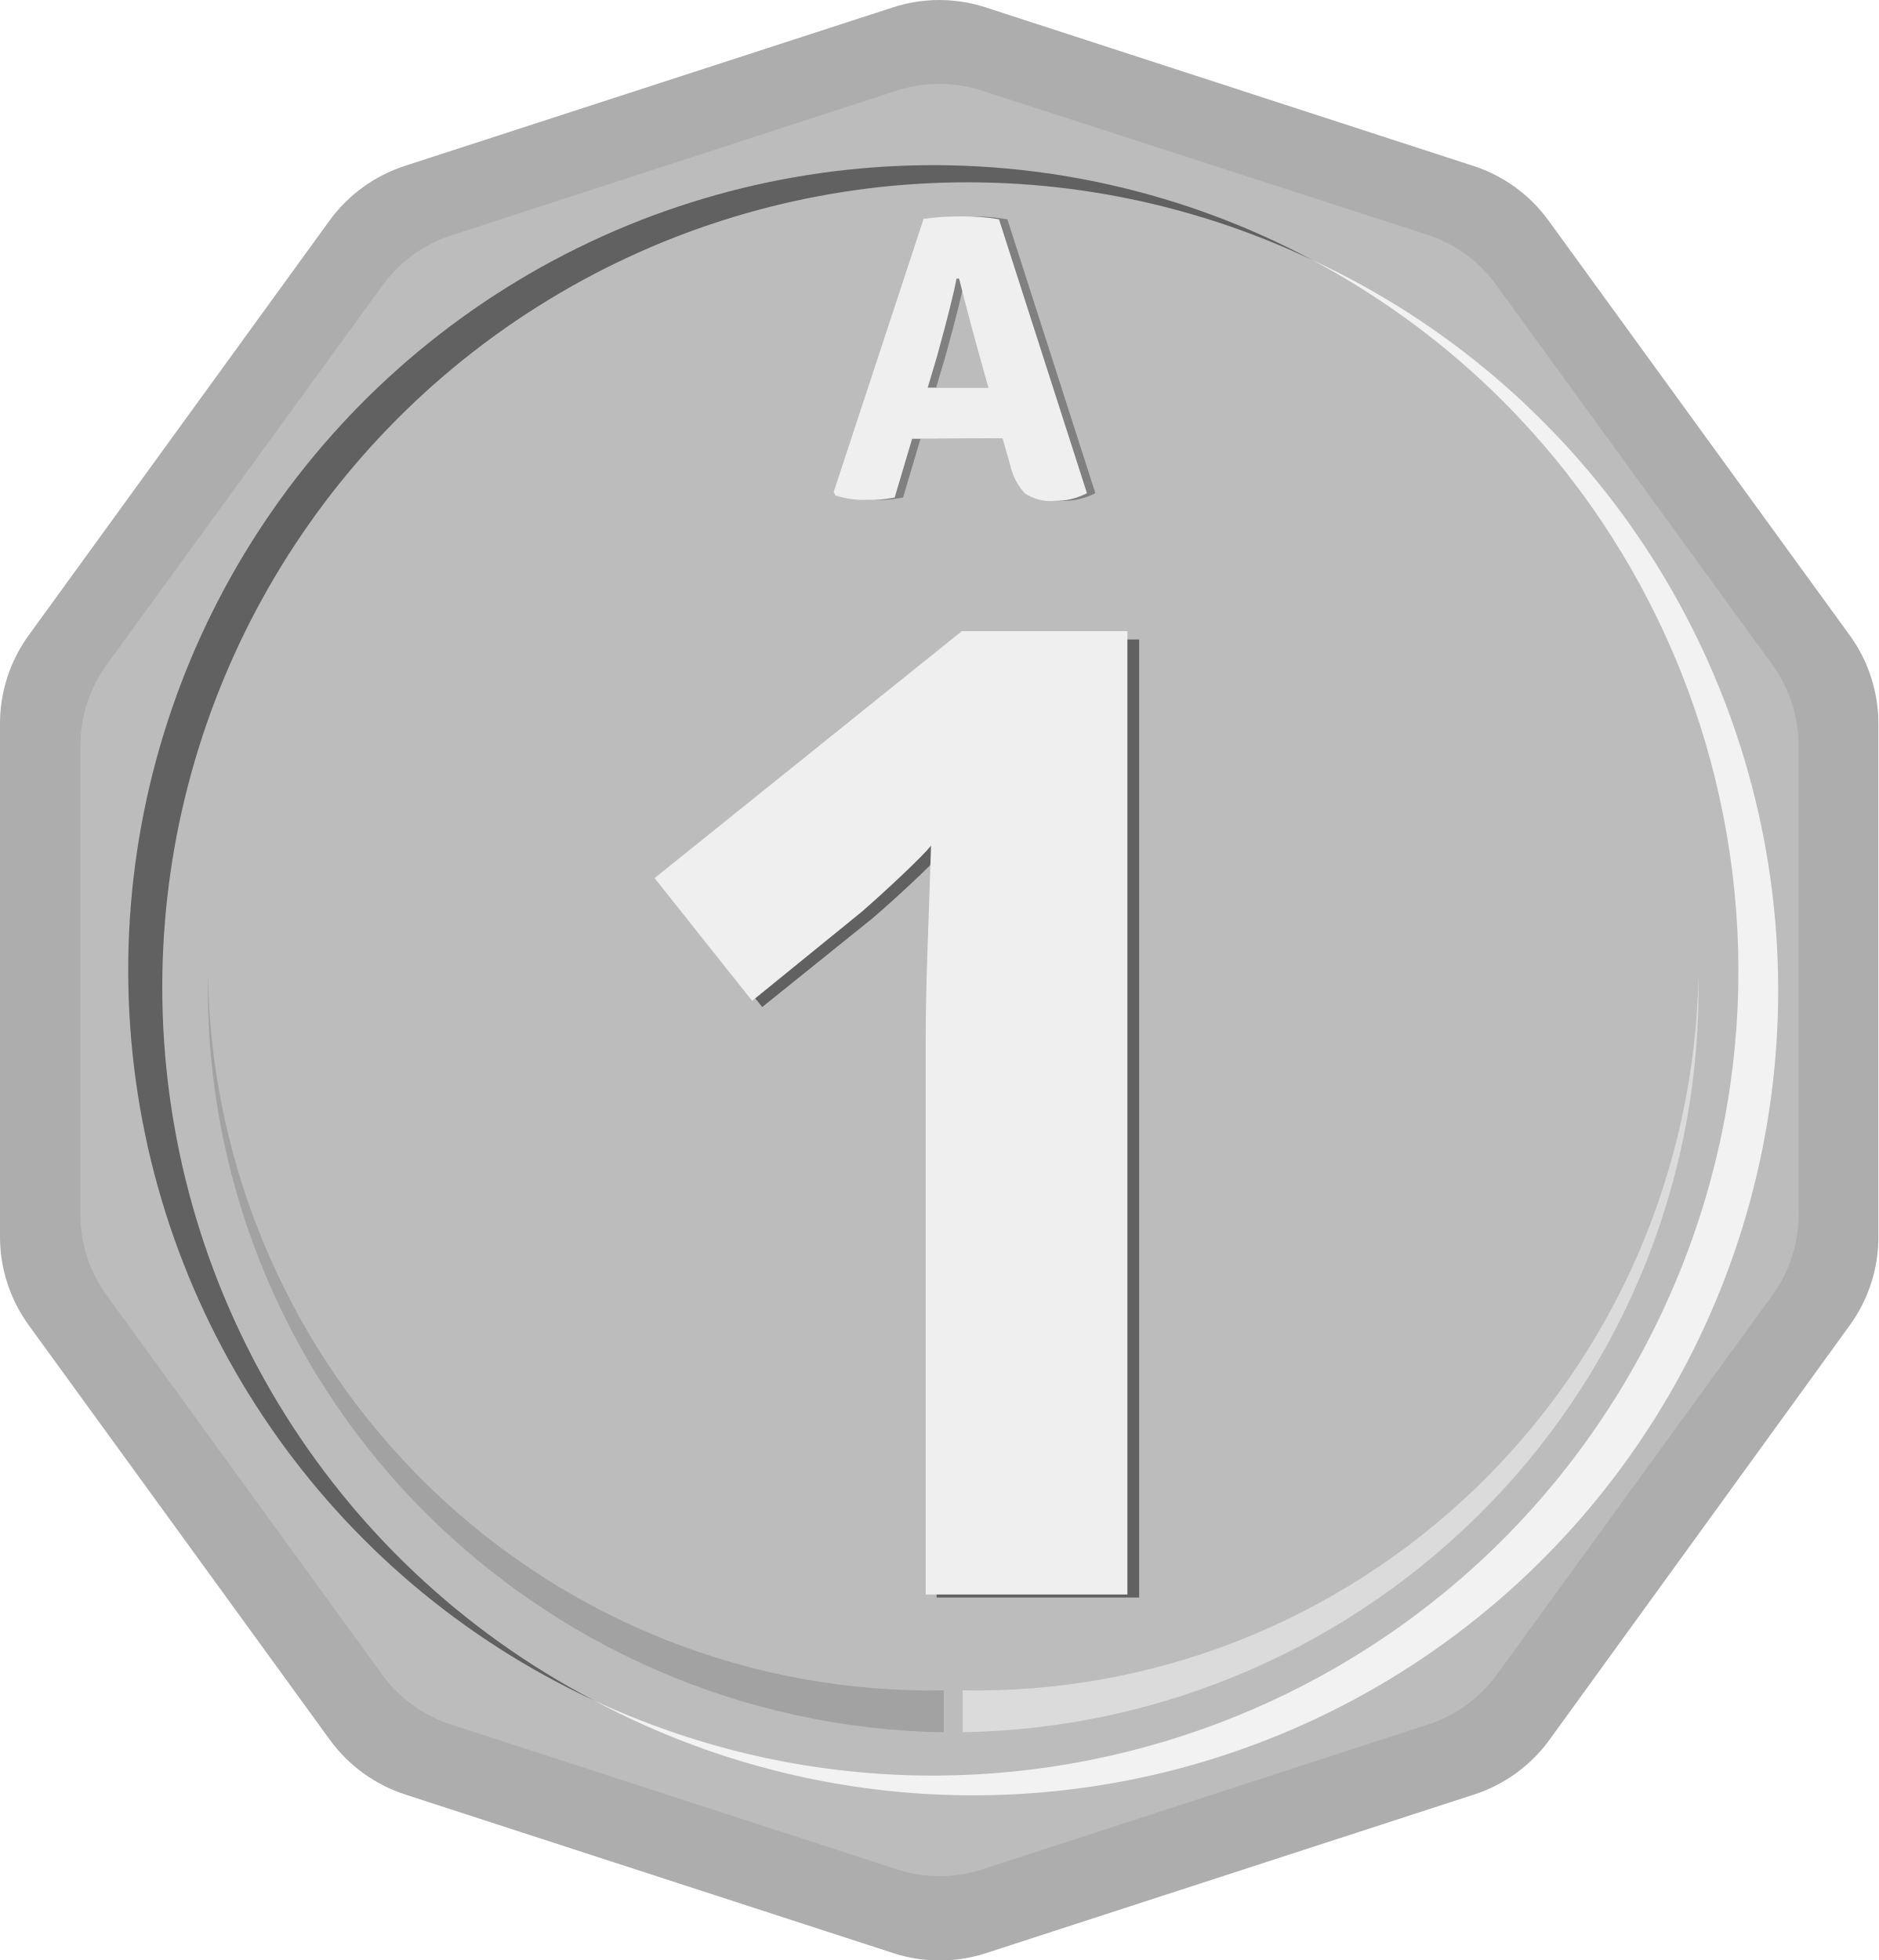
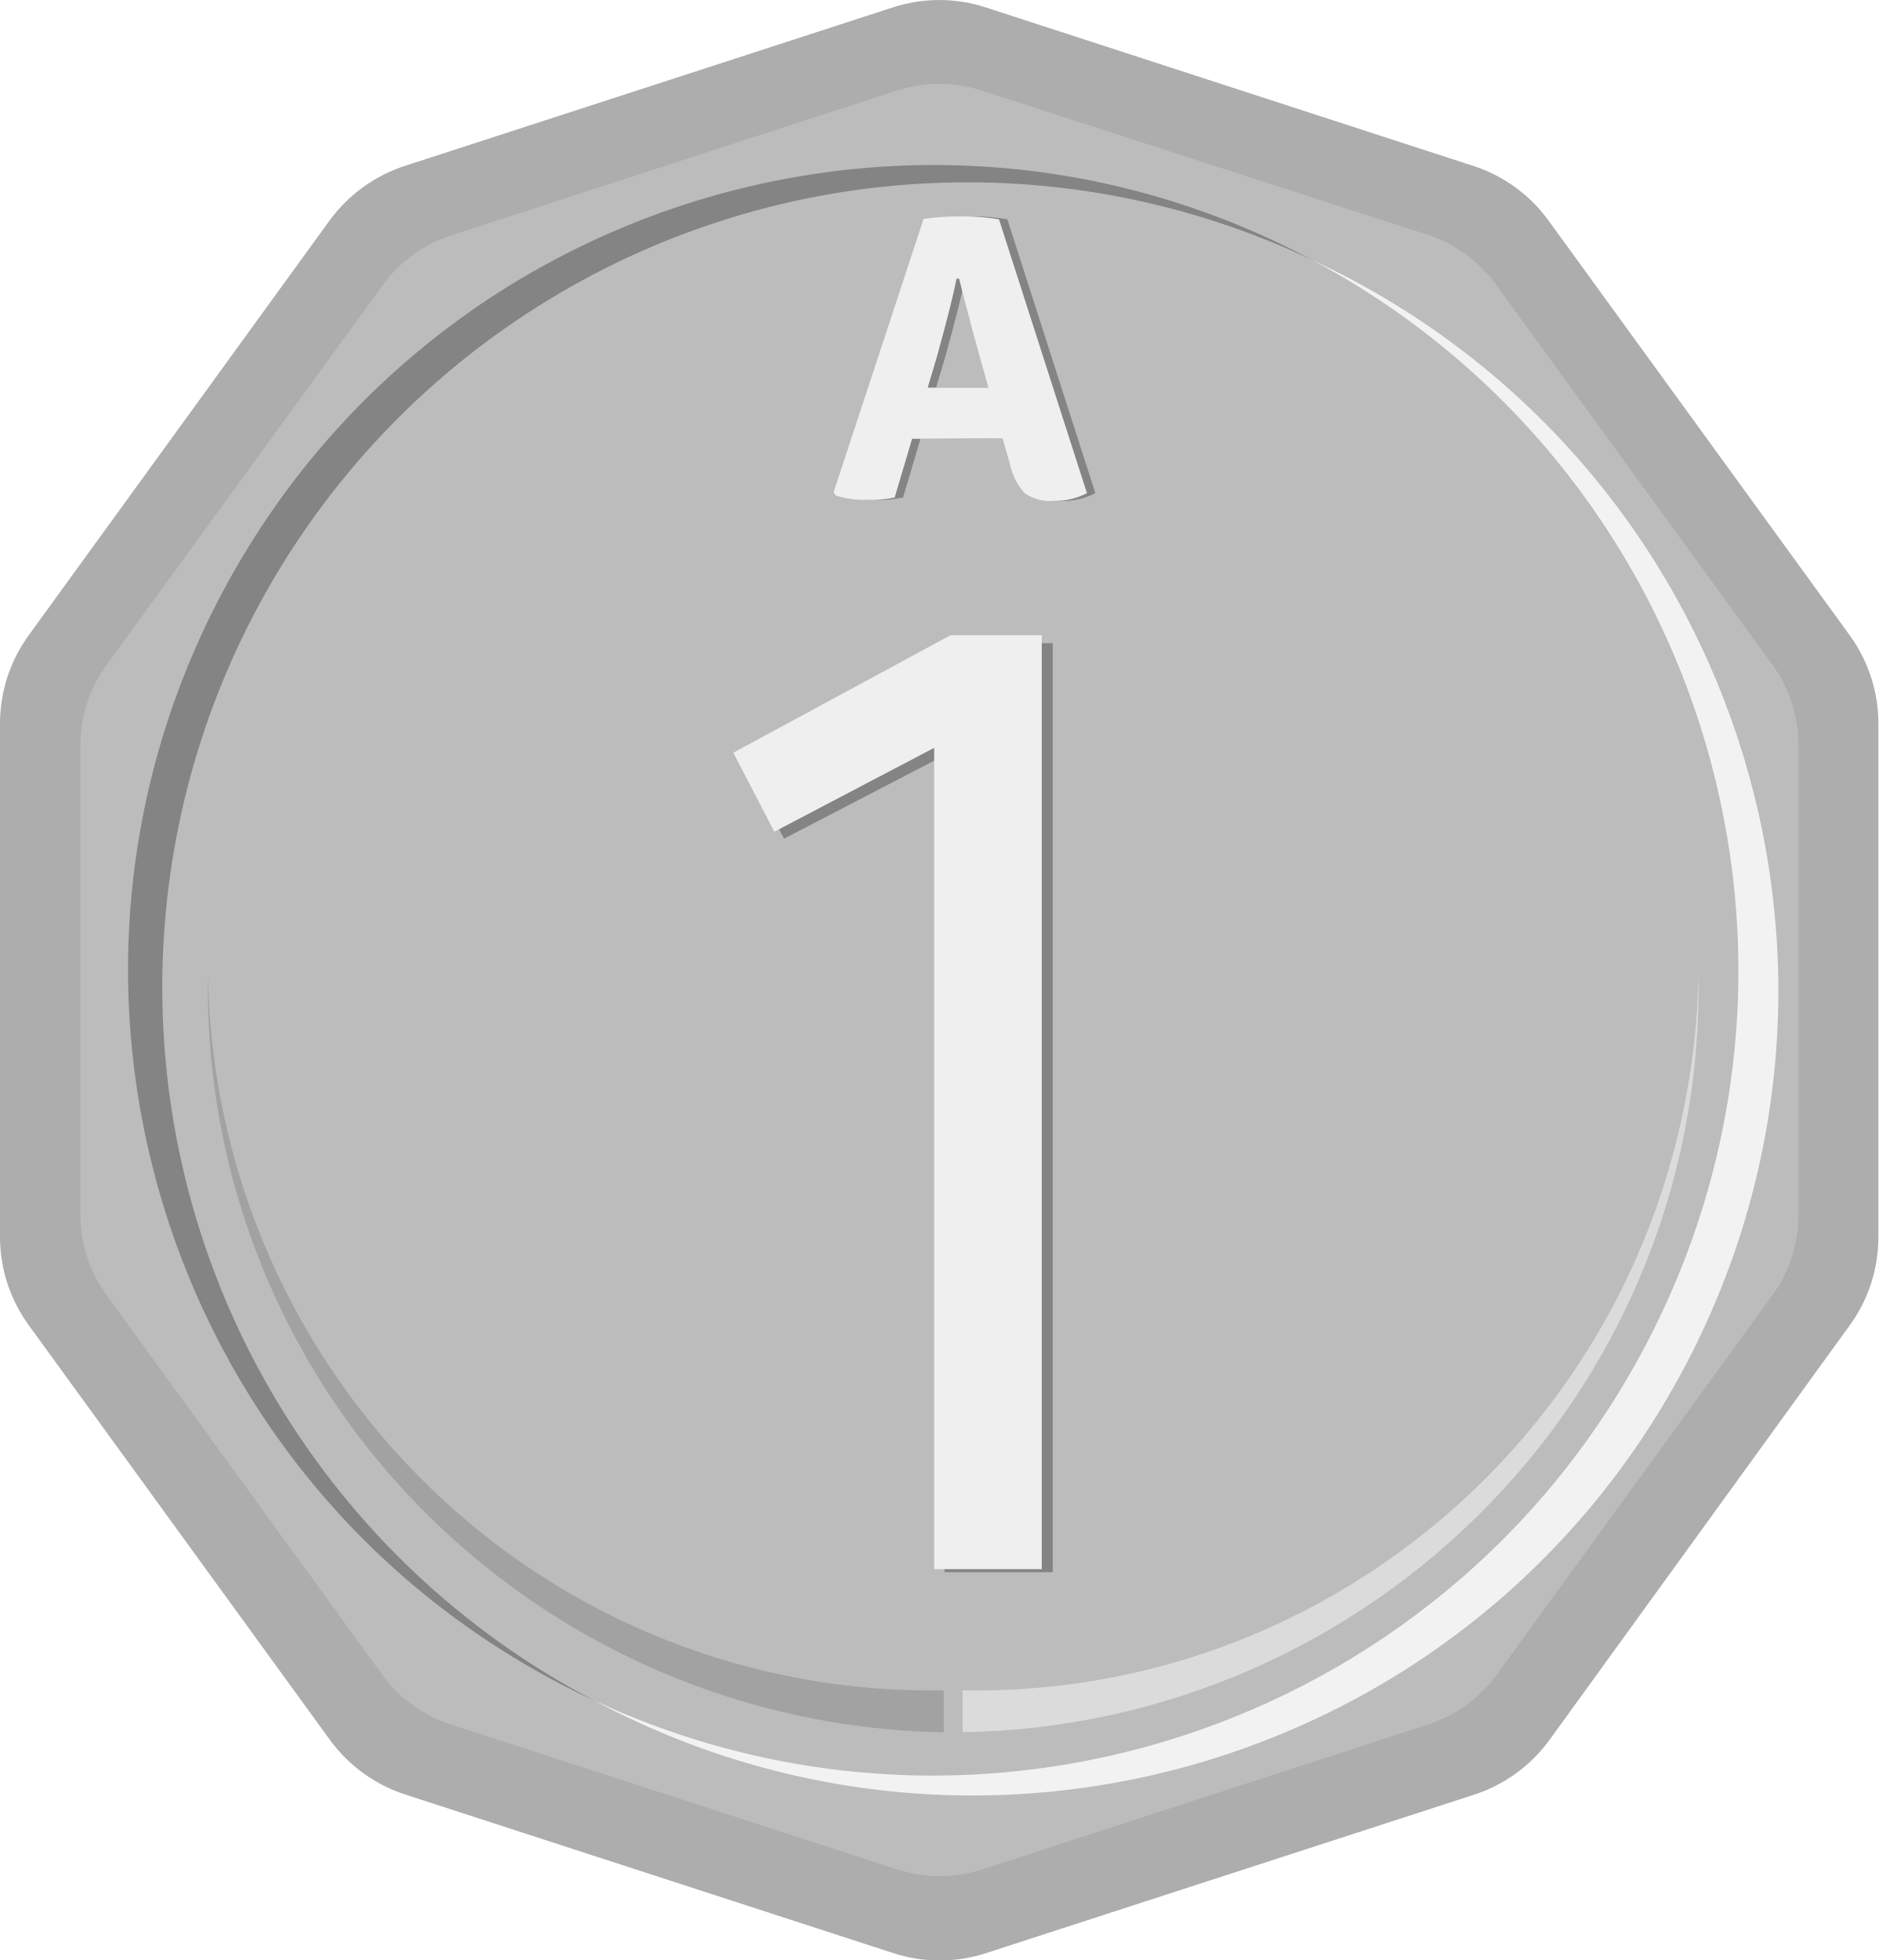
<svg xmlns="http://www.w3.org/2000/svg" width="224.02" height="233.7" viewBox="0 0 224.02 233.7">
  <defs>
-     <style>.cls-1{isolation:isolate;}.cls-2,.cls-8{fill:#adadad;}.cls-3{fill:#bcbcbc;}.cls-4,.cls-6{fill:#848484;}.cls-4,.cls-6,.cls-8{mix-blend-mode:multiply;}.cls-5{fill:#f2f2f2;}.cls-6{font-size:160px;}.cls-6,.cls-7{font-family:LarkeNeueBold-Bold, Larke Neue Bold;font-weight:700;}.cls-7{font-size:160.86px;}.cls-7,.cls-9{fill:#efefef;}.cls-10{fill:#a2a2a3;}.cls-11{fill:#dbdbdb;}</style>
+     <style>.a{fill:#adadad;}.b{fill:#bcbcbc;}.c{fill:#848484;}.d{fill:#f2f2f2;}.e{isolation:isolate;}.f{fill:#efefef;}.g{fill:#a2a2a3;}.h{fill:#dbdbdb;}</style>
  </defs>
-   <g class="cls-1">
-     <g id="_1" data-name="1">
-       <path class="cls-2" d="M0,86.27v61.16A17.91,17.91,0,0,0,3.42,158l35.94,49.48a18,18,0,0,0,9,6.5l58.17,18.9a17.86,17.86,0,0,0,11.06,0l58.16-18.9a17.93,17.93,0,0,0,9-6.5L220.6,158A17.91,17.91,0,0,0,224,147.43V86.27a17.91,17.91,0,0,0-3.42-10.52L184.65,26.28a17.89,17.89,0,0,0-9-6.51L117.54.88a17.86,17.86,0,0,0-11.06,0L48.31,19.77a18,18,0,0,0-9,6.51L3.42,75.75A17.91,17.91,0,0,0,0,86.27Z" />
-       <path class="cls-3" d="M9.59,88.89v55.92a16.35,16.35,0,0,0,3.12,9.62l32.87,45.25a16.4,16.4,0,0,0,8.19,5.94L107,222.9a16.35,16.35,0,0,0,10.12,0l53.18-17.28a16.45,16.45,0,0,0,8.19-5.94l32.87-45.25a16.35,16.35,0,0,0,3.12-9.62V88.89a16.37,16.37,0,0,0-3.12-9.62L178.44,34a16.4,16.4,0,0,0-8.19-6L117.07,10.8a16.35,16.35,0,0,0-10.12,0L53.77,28.08a16.36,16.36,0,0,0-8.19,6L12.71,79.27A16.37,16.37,0,0,0,9.59,88.89Z" />
-       <path class="cls-4" d="M19.35,117.68A96,96,0,0,1,156.49,31,96,96,0,1,0,70.85,202.76,96,96,0,0,1,19.35,117.68Z" />
-       <path class="cls-5" d="M156.49,31A96,96,0,0,1,70.85,202.76,96,96,0,1,0,156.49,31Z" />
-       <text class="cls-6" transform="translate(69.77 190.48)">1</text>
-       <text class="cls-7" transform="translate(68.67 190.12) scale(0.99 1)">1</text>
-       <path id="A" class="cls-8" d="M111.77,52.32c-.87,0-1.52,0-2,0l-2.08,7a14.45,14.45,0,0,1-3.26.29,11.66,11.66,0,0,1-3.79-.53l-.23-.4L111.14,26.1a29.81,29.81,0,0,1,4.42-.3,24.85,24.85,0,0,1,4.57.35L130.62,58.8a8,8,0,0,1-3.84.92,5.49,5.49,0,0,1-3.55-.88,7.1,7.1,0,0,1-1.75-3.35l-.92-3.21c-.41,0-1.06,0-1.89,0Zm-.14-6.1,1.94,0h3.55c.16,0,.44,0,.84,0l.91,0-.84-3q-1.16-4.08-2.66-10h-.3c-.26,1.39-1,4.48-2.33,9.27Z" />
-       <path id="A-2" data-name="A" class="cls-9" d="M110.77,52.32c-.87,0-1.52,0-2,0l-2.08,7a14.45,14.45,0,0,1-3.26.29,11.66,11.66,0,0,1-3.79-.53l-.23-.4L110.14,26.1a29.81,29.81,0,0,1,4.42-.3,24.85,24.85,0,0,1,4.57.35L129.62,58.8a8,8,0,0,1-3.84.92,5.49,5.49,0,0,1-3.55-.88,7.1,7.1,0,0,1-1.75-3.35l-.92-3.21c-.41,0-1.06,0-1.89,0Zm-.14-6.1,1.94,0h3.55c.16,0,.44,0,.84,0l.91,0-.84-3q-1.16-4.08-2.66-10h-.3c-.26,1.39-1,4.48-2.33,9.27Z" />
-       <path class="cls-10" d="M112.54,206.55a89.5,89.5,0,0,1-62.93-27.32A88.2,88.2,0,0,1,24.8,116.31a87,87,0,0,0,26.58,61.15,85.81,85.81,0,0,0,61.16,24.09Z" />
-       <path class="cls-11" d="M114.8,201.55a85.55,85.55,0,0,0,32.86-5.91,86.58,86.58,0,0,0,47.63-46,87.62,87.62,0,0,0,7.25-33.34,88.15,88.15,0,0,1-24.82,62.92,89.45,89.45,0,0,1-62.92,27.32Z" />
-     </g>
+   <path class="a" d="M0,86.27v61.16A17.9,17.9,0,0,0,3.42,158l35.94,49.48a18,18,0,0,0,9,6.5l58.17,18.9a17.86,17.86,0,0,0,11.06,0L175.75,214a18,18,0,0,0,9-6.5L220.6,158a17.91,17.91,0,0,0,3.4-10.57V86.27a17.91,17.91,0,0,0-3.42-10.52L184.65,26.28a17.9,17.9,0,0,0-9-6.51L117.54.88a17.86,17.86,0,0,0-11.06,0L48.31,19.77a18.06,18.06,0,0,0-9,6.51L3.42,75.75A17.91,17.91,0,0,0,0,86.27Z" />
+   <path class="b" d="M9.59,88.89v55.92a16.37,16.37,0,0,0,3.12,9.62l32.87,45.25a16.45,16.45,0,0,0,8.19,5.94L107,222.9a16.35,16.35,0,0,0,10.12,0l53.18-17.28a16.45,16.45,0,0,0,8.19-5.94l32.87-45.25a16.37,16.37,0,0,0,3.12-9.62V88.89a16.37,16.37,0,0,0-3.12-9.62L178.44,34a16.35,16.35,0,0,0-8.19-6L117.07,10.8a16.35,16.35,0,0,0-10.12,0L53.77,28.08a16.31,16.31,0,0,0-8.19,6L12.71,79.27A16.37,16.37,0,0,0,9.59,88.89Z" />
+   <path class="c" d="M19.35,117.68A96,96,0,0,1,156.49,31a96,96,0,0,0-90.4,169.39q2.34,1.25,4.76,2.37A96,96,0,0,1,19.35,117.68Z" />
+   <path class="d" d="M156.49,31A96,96,0,0,1,70.85,202.76a96,96,0,0,0,90.4-169.39Q158.91,32.13,156.49,31Z" />
+   <g class="e">
+     <path class="c" d="M114.6,76.69h10.94V187.46h-12.9V90.05L93.5,100,88.58,90.6Z" />
  </g>
+   <g class="e">
+     <path class="f" d="M113.34,75.74h10.89V187.1H111.4V89.17l-19.06,10-4.89-9.42Z" />
+   </g>
+   <path class="c" d="M111.77,52.32h-2l-2.08,7a14.28,14.28,0,0,1-3.26.29,11.9,11.9,0,0,1-3.79-.53l-.23-.4L111.14,26.1a29.66,29.66,0,0,1,4.42-.3,25,25,0,0,1,4.57.35L130.62,58.8a8,8,0,0,1-3.84.92,5.5,5.5,0,0,1-3.55-.88,7.09,7.09,0,0,1-1.75-3.35l-.92-3.21h-1.89Zm-.14-6.1h7.24l-.84-3q-1.16-4.08-2.66-10h-.3c-.26,1.39-1,4.48-2.33,9.27Z" />
+   <path class="f" d="M110.77,52.32h-2l-2.08,7a14.28,14.28,0,0,1-3.26.29,11.9,11.9,0,0,1-3.79-.53l-.23-.4L110.14,26.1a29.66,29.66,0,0,1,4.42-.3,25,25,0,0,1,4.57.35L129.62,58.8a8,8,0,0,1-3.84.92,5.5,5.5,0,0,1-3.55-.88,7.09,7.09,0,0,1-1.75-3.35l-.92-3.21h-1.89Zm-.14-6.1h7.24l-.84-3q-1.16-4.08-2.66-10h-.3c-.26,1.39-1,4.48-2.33,9.27Z" />
+   <path class="g" d="M112.54,206.55a89.55,89.55,0,0,1-62.93-27.32A88.2,88.2,0,0,1,24.8,116.31a87,87,0,0,0,26.58,61.15,85.78,85.78,0,0,0,61.16,24.09Z" />
+   <path class="h" d="M114.8,201.55a85.47,85.47,0,0,0,32.86-5.91,86.59,86.59,0,0,0,47.63-46,87.61,87.61,0,0,0,7.25-33.34,88.17,88.17,0,0,1-24.82,62.92,89.42,89.42,0,0,1-62.92,27.32Z" />
</svg>
